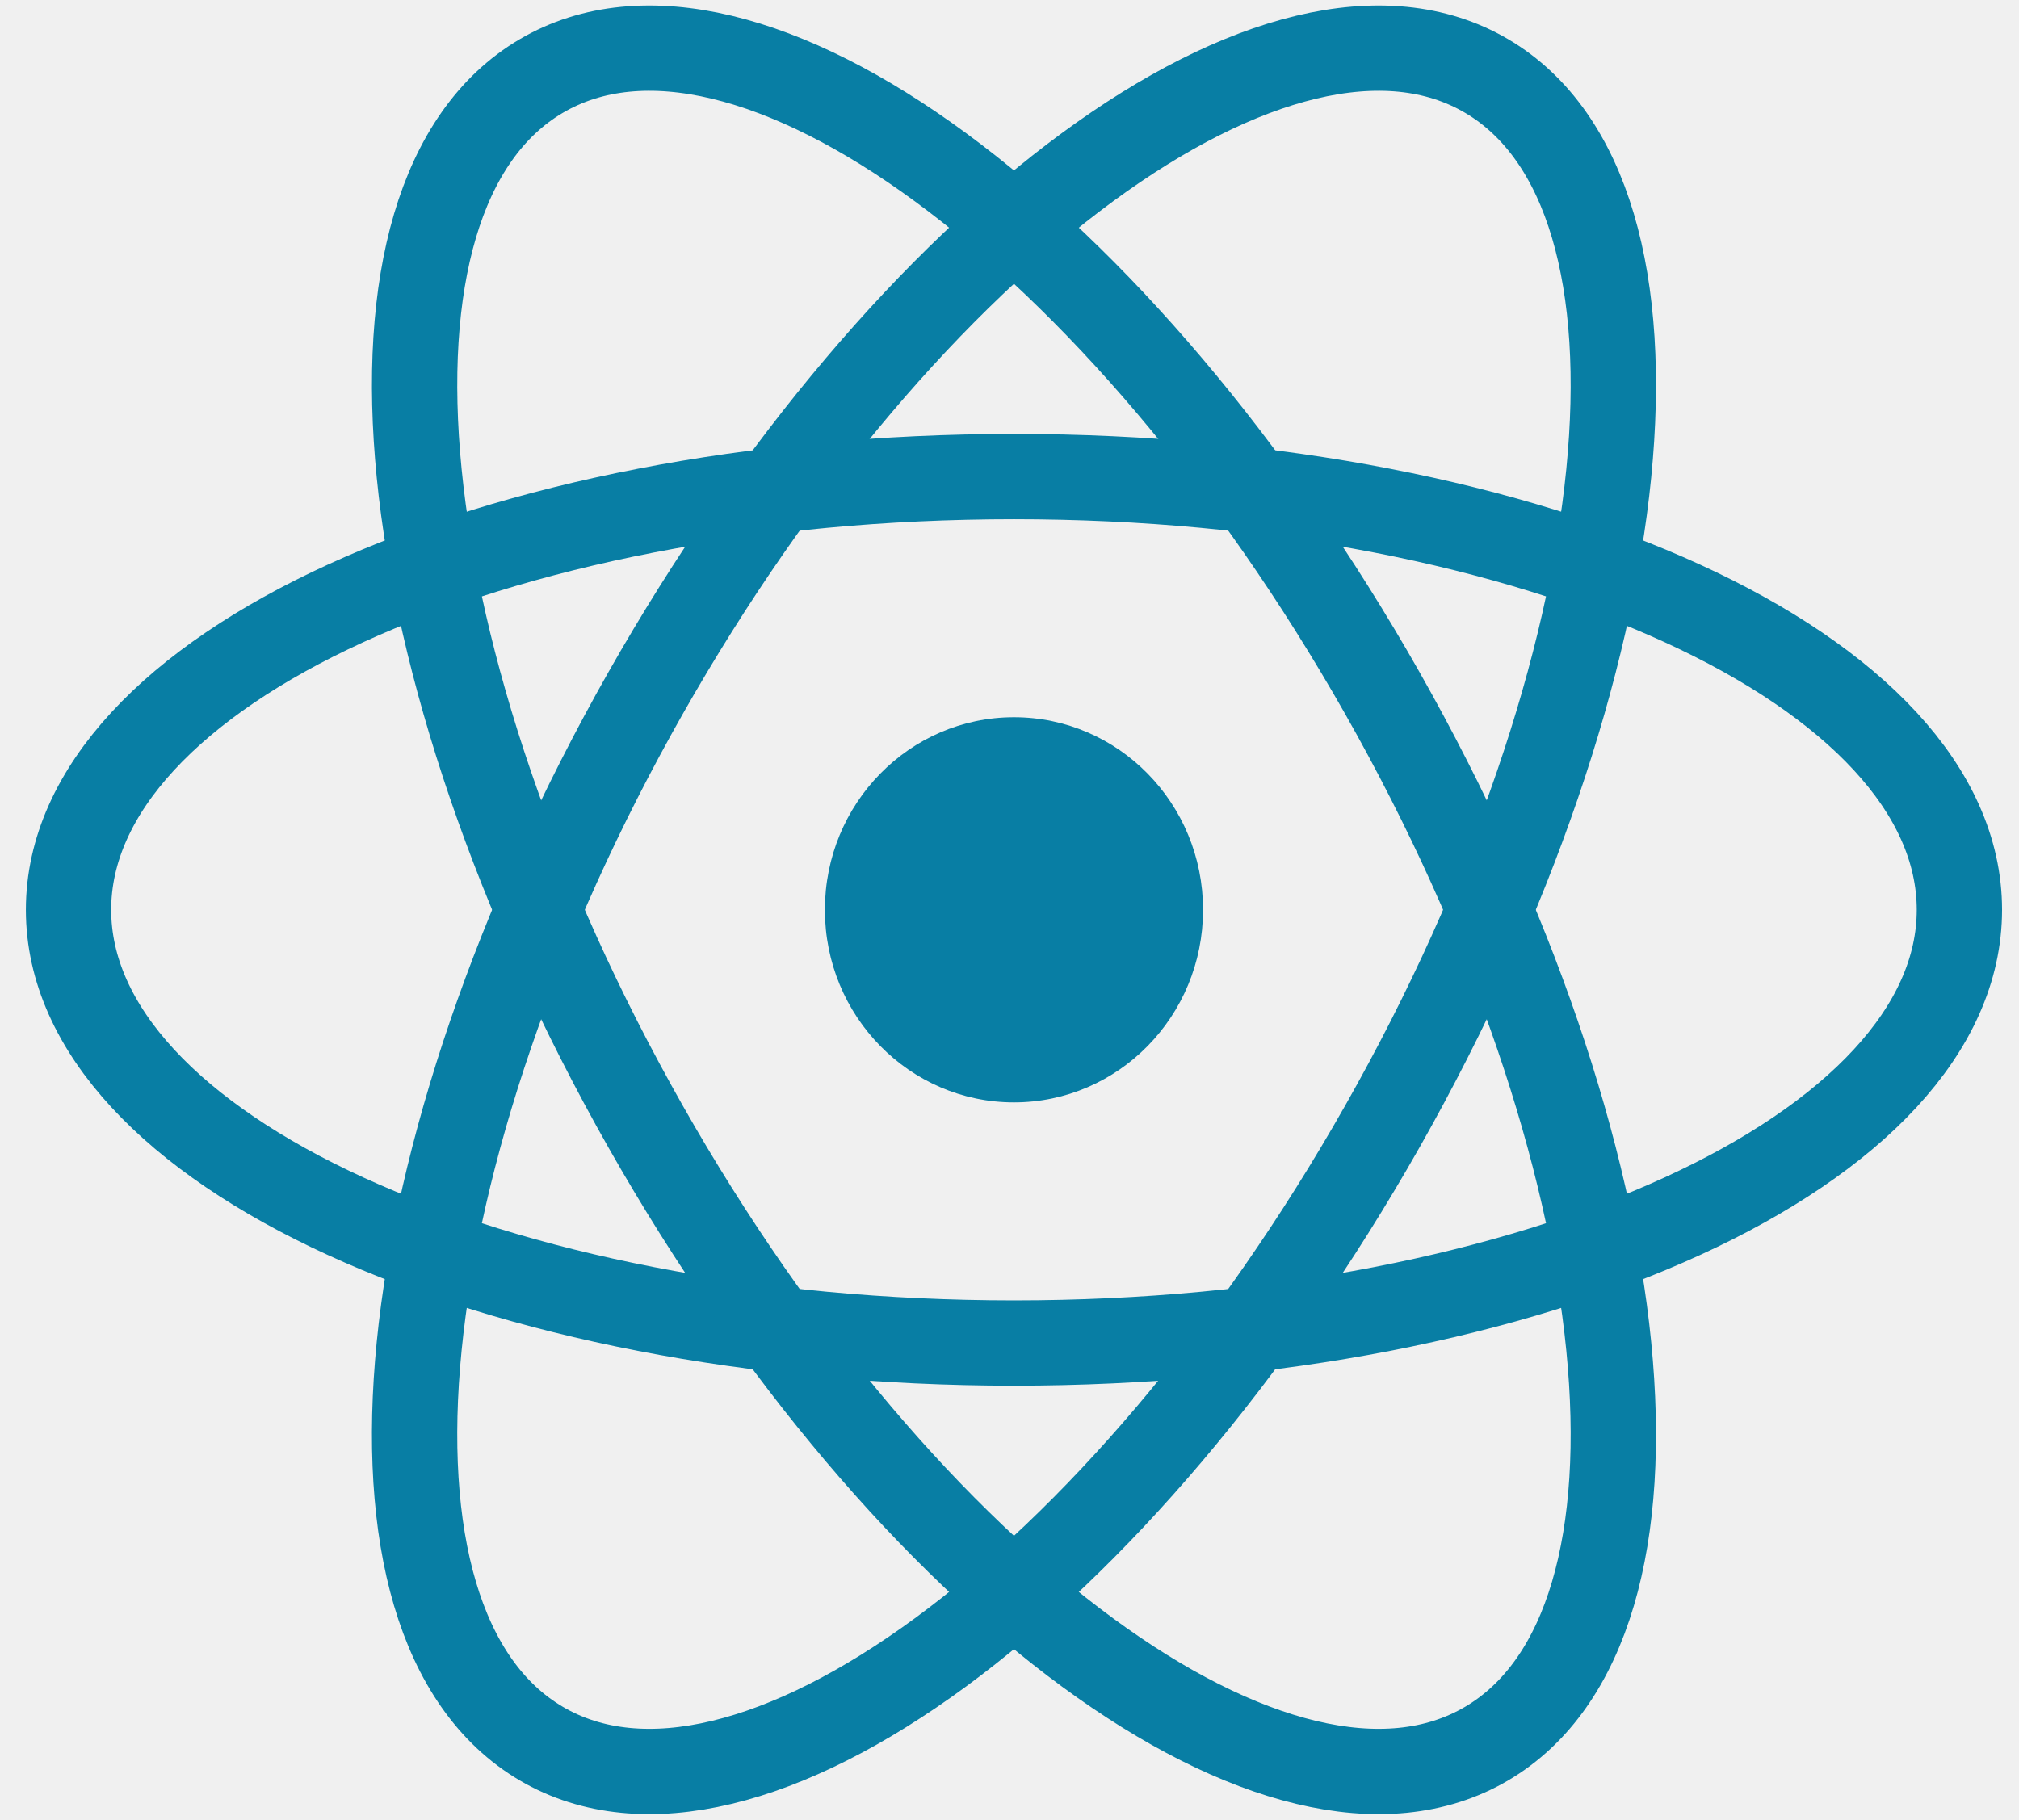
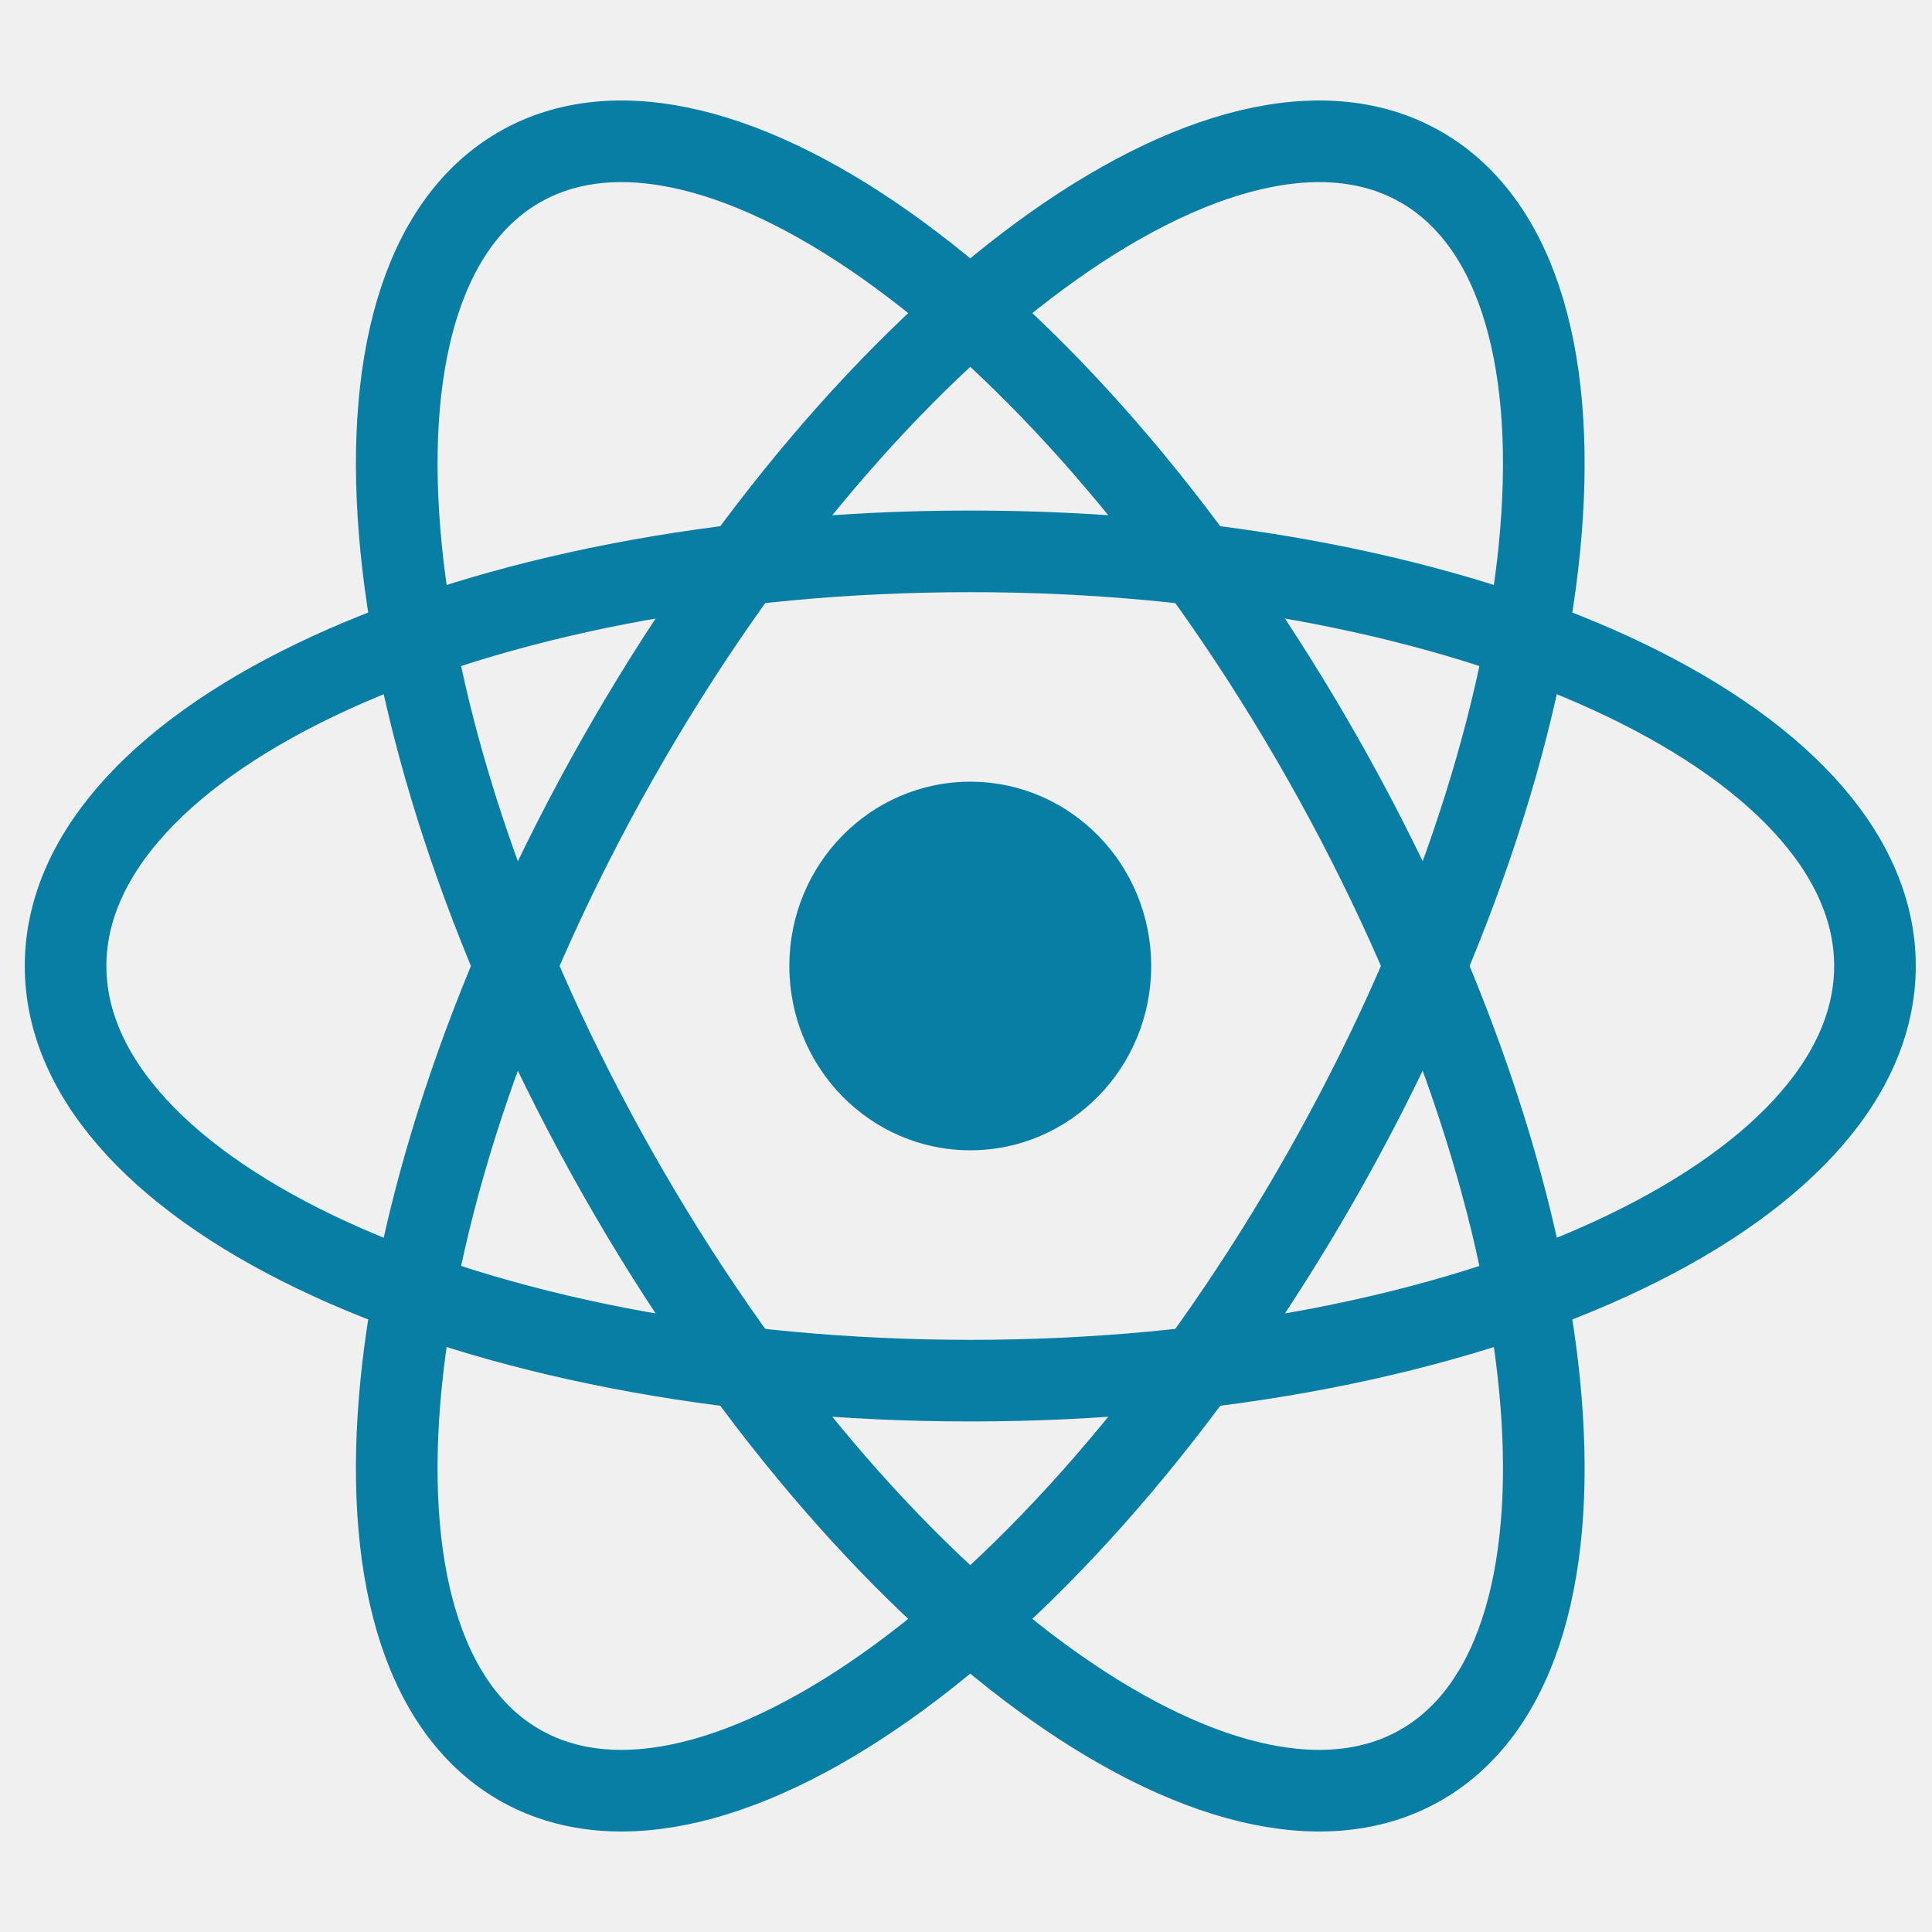
- <svg xmlns="http://www.w3.org/2000/svg" width="71" height="64" viewBox="0 0 71 64" fill="none">
+ <svg xmlns="http://www.w3.org/2000/svg" width="100" height="100" viewBox="0 0 71 64" fill="none">
  <g id="icon-react" clip-path="url(#clip0_327_1876)">
    <path id="Vector" d="M35.657 38.773C39.33 38.773 42.306 35.74 42.306 32C42.306 28.26 39.33 25.227 35.657 25.227C31.985 25.227 29.008 28.26 29.008 32C29.008 35.74 31.985 38.773 35.657 38.773Z" fill="#087EA4" />
    <g id="Group">
      <path id="Vector_2" d="M35.657 47.238C54.019 47.238 68.904 40.416 68.904 32C68.904 23.584 54.019 16.762 35.657 16.762C17.295 16.762 2.41 23.584 2.41 32C2.41 40.416 17.295 47.238 35.657 47.238Z" stroke="#087EA4" stroke-width="3" />
      <path id="Vector_3" d="M22.7 39.619C31.881 55.815 45.125 65.534 52.28 61.326C59.436 57.118 57.794 40.577 48.614 24.381C39.433 8.185 26.189 -1.534 19.034 2.674C11.878 6.882 13.52 23.423 22.7 39.619Z" stroke="#087EA4" stroke-width="3" />
      <path id="Vector_4" d="M22.7 24.381C13.519 40.577 11.878 57.118 19.033 61.326C26.189 65.534 39.433 55.815 48.613 39.619C57.794 23.423 59.436 6.882 52.28 2.674C45.124 -1.534 31.881 8.185 22.7 24.381Z" stroke="#087EA4" stroke-width="3" />
    </g>
  </g>
  <defs>
    <clipPath id="clip0_327_1876">
      <rect width="69.818" height="64" fill="white" transform="translate(0.748047)" />
    </clipPath>
  </defs>
</svg>
